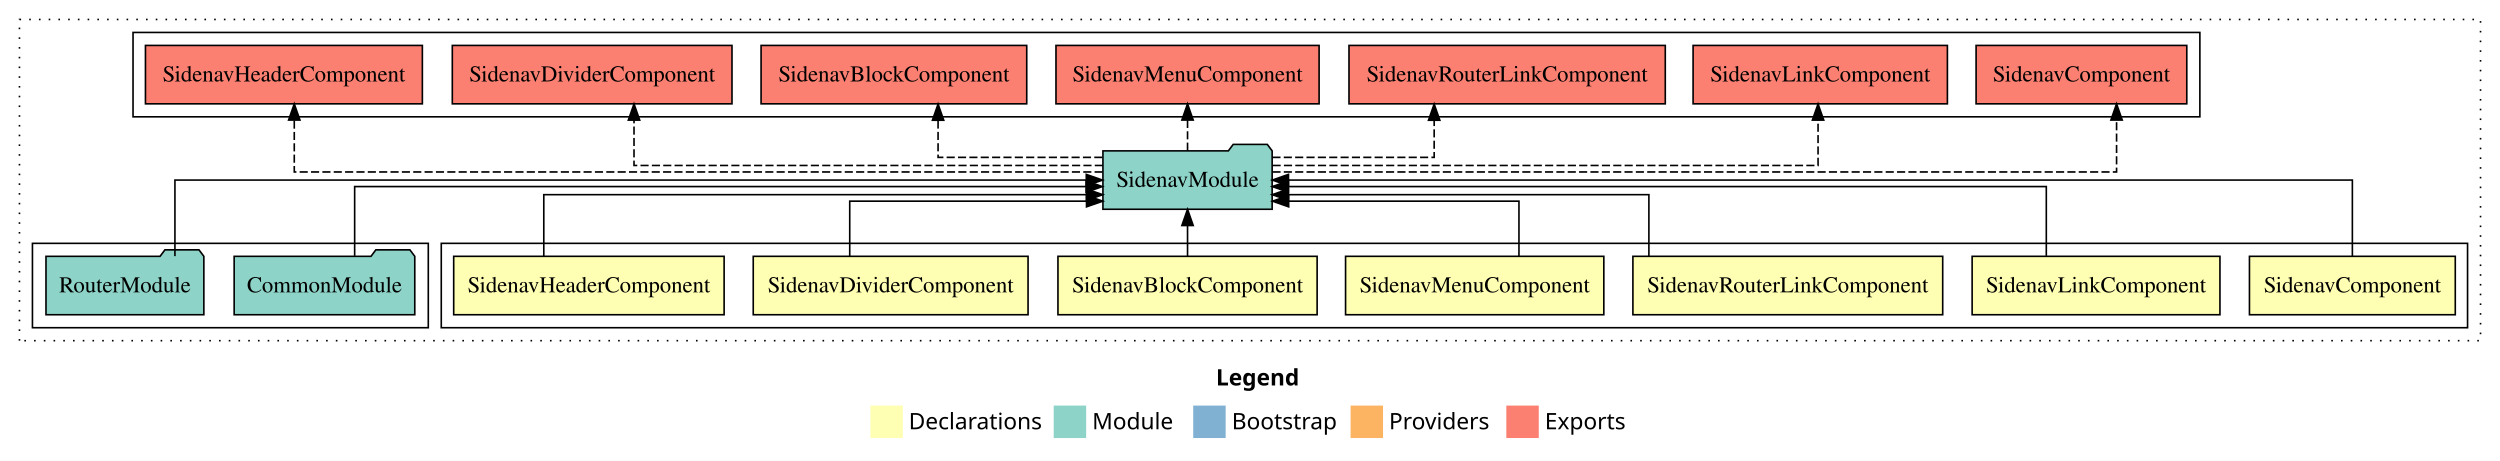
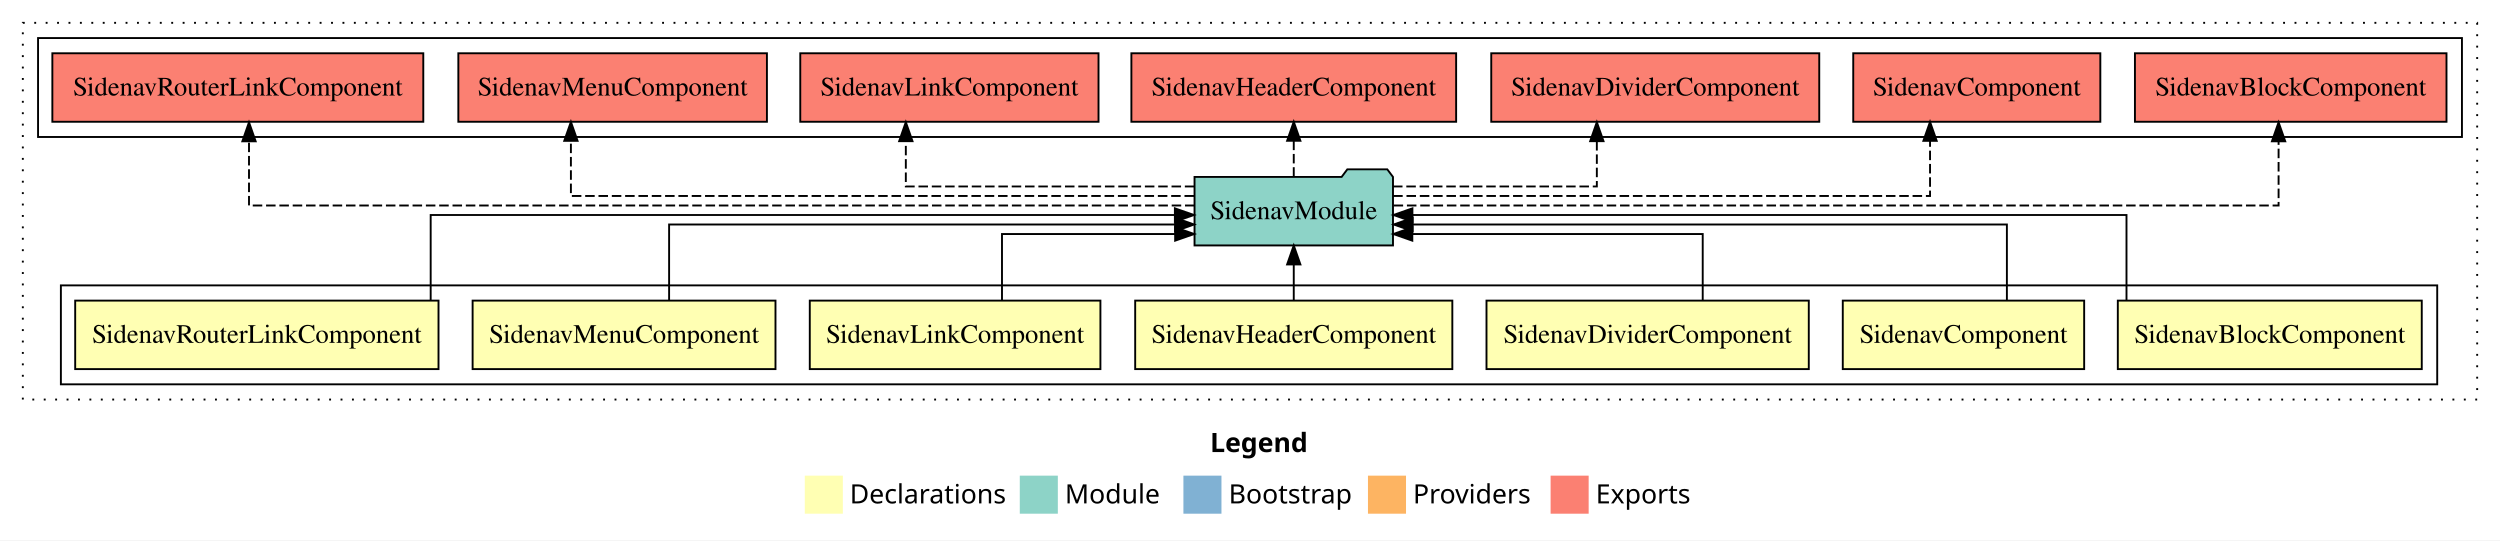
- <svg xmlns="http://www.w3.org/2000/svg" width="1541pt" height="284pt" viewBox="0.00 0.00 1541.00 284.00">
+ <svg xmlns="http://www.w3.org/2000/svg" width="1314pt" height="284pt" viewBox="0.00 0.00 1314.00 284.00">
  <g id="graph0" class="graph" transform="scale(1 1) rotate(0) translate(4 280)">
-     <polygon fill="#ffffff" stroke="transparent" points="-4,4 -4,-280 1537,-280 1537,4 -4,4" />
-     <text text-anchor="start" x="745.509" y="-42.4" font-family="sans-serif" font-weight="bold" font-size="14.00" fill="#000000">Legend</text>
-     <polygon fill="#ffffb3" stroke="transparent" points="532.5,-10 532.5,-30 552.5,-30 552.5,-10 532.5,-10" />
-     <text text-anchor="start" x="556.129" y="-15.4" font-family="sans-serif" font-size="14.00" fill="#000000">  Declarations</text>
-     <polygon fill="#8dd3c7" stroke="transparent" points="645.5,-10 645.5,-30 665.5,-30 665.5,-10 645.5,-10" />
-     <text text-anchor="start" x="669.225" y="-15.4" font-family="sans-serif" font-size="14.00" fill="#000000">  Module</text>
-     <polygon fill="#80b1d3" stroke="transparent" points="731.5,-10 731.5,-30 751.5,-30 751.5,-10 731.5,-10" />
-     <text text-anchor="start" x="755.281" y="-15.4" font-family="sans-serif" font-size="14.00" fill="#000000">  Bootstrap</text>
-     <polygon fill="#fdb462" stroke="transparent" points="828.5,-10 828.5,-30 848.5,-30 848.5,-10 828.5,-10" />
-     <text text-anchor="start" x="852.173" y="-15.4" font-family="sans-serif" font-size="14.00" fill="#000000">  Providers</text>
-     <polygon fill="#fb8072" stroke="transparent" points="924.5,-10 924.5,-30 944.5,-30 944.5,-10 924.5,-10" />
-     <text text-anchor="start" x="948.226" y="-15.4" font-family="sans-serif" font-size="14.00" fill="#000000">  Exports</text>
+     <polygon fill="#ffffff" stroke="transparent" points="-4,4 -4,-280 1310,-280 1310,4 -4,4" />
+     <text text-anchor="start" x="632.009" y="-42.4" font-family="sans-serif" font-weight="bold" font-size="14.00" fill="#000000">Legend</text>
+     <polygon fill="#ffffb3" stroke="transparent" points="419,-10 419,-30 439,-30 439,-10 419,-10" />
+     <text text-anchor="start" x="442.629" y="-15.4" font-family="sans-serif" font-size="14.00" fill="#000000">  Declarations</text>
+     <polygon fill="#8dd3c7" stroke="transparent" points="532,-10 532,-30 552,-30 552,-10 532,-10" />
+     <text text-anchor="start" x="555.725" y="-15.4" font-family="sans-serif" font-size="14.00" fill="#000000">  Module</text>
+     <polygon fill="#80b1d3" stroke="transparent" points="618,-10 618,-30 638,-30 638,-10 618,-10" />
+     <text text-anchor="start" x="641.781" y="-15.4" font-family="sans-serif" font-size="14.00" fill="#000000">  Bootstrap</text>
+     <polygon fill="#fdb462" stroke="transparent" points="715,-10 715,-30 735,-30 735,-10 715,-10" />
+     <text text-anchor="start" x="738.673" y="-15.4" font-family="sans-serif" font-size="14.00" fill="#000000">  Providers</text>
+     <polygon fill="#fb8072" stroke="transparent" points="811,-10 811,-30 831,-30 831,-10 811,-10" />
+     <text text-anchor="start" x="834.726" y="-15.4" font-family="sans-serif" font-size="14.00" fill="#000000">  Exports</text>
    <g id="clust1" class="cluster">
-       <polygon fill="none" stroke="#000000" stroke-dasharray="1,5" points="8,-70 8,-268 1525,-268 1525,-70 8,-70" />
+       <polygon fill="none" stroke="#000000" stroke-dasharray="1,5" points="8,-70 8,-268 1298,-268 1298,-70 8,-70" />
    </g>
    <g id="clust2" class="cluster">
-       <polygon fill="none" stroke="#000000" points="268,-78 268,-130 1517,-130 1517,-78 268,-78" />
-     </g>
-     <g id="clust10" class="cluster">
-       <polygon fill="none" stroke="#000000" points="16,-78 16,-130 260,-130 260,-78 16,-78" />
+       <polygon fill="none" stroke="#000000" points="28,-78 28,-130 1277,-130 1277,-78 28,-78" />
    </g>
    <g id="clust11" class="cluster">
-       <polygon fill="none" stroke="#000000" points="78,-208 78,-260 1352,-260 1352,-208 78,-208" />
+       <polygon fill="none" stroke="#000000" points="16,-208 16,-260 1290,-260 1290,-208 16,-208" />
    </g>
    <g id="node1" class="node">
-       <polygon fill="#ffffb3" stroke="#000000" points="1509.436,-122 1382.564,-122 1382.564,-86 1509.436,-86 1509.436,-122" />
-       <text text-anchor="middle" x="1446" y="-99.8" font-family="Times,serif" font-size="14.00" fill="#000000">SidenavComponent</text>
+       <polygon fill="#ffffb3" stroke="#000000" points="1268.877,-122 1109.123,-122 1109.123,-86 1268.877,-86 1268.877,-122" />
+       <text text-anchor="middle" x="1189" y="-99.8" font-family="Times,serif" font-size="14.00" fill="#000000">SidenavBlockComponent</text>
    </g>
    <g id="node8" class="node">
-       <polygon fill="#8dd3c7" stroke="#000000" points="780.153,-187 777.153,-191 756.153,-191 753.153,-187 675.847,-187 675.847,-151 780.153,-151 780.153,-187" />
-       <text text-anchor="middle" x="728" y="-164.8" font-family="Times,serif" font-size="14.00" fill="#000000">SidenavModule</text>
+       <polygon fill="#8dd3c7" stroke="#000000" points="728.153,-187 725.153,-191 704.153,-191 701.153,-187 623.847,-187 623.847,-151 728.153,-151 728.153,-187" />
+       <text text-anchor="middle" x="676" y="-164.8" font-family="Times,serif" font-size="14.00" fill="#000000">SidenavModule</text>
    </g>
    <g id="edge1" class="edge">
-       <path fill="none" stroke="#000000" d="M1446,-122.106C1446,-141.339 1446,-169 1446,-169 1446,-169 790.215,-169 790.215,-169" />
-       <polygon fill="#000000" stroke="#000000" points="790.215,-165.5 780.215,-169 790.215,-172.5 790.215,-165.5" />
+       <path fill="none" stroke="#000000" d="M1113.687,-122.222C1113.687,-140.828 1113.687,-167 1113.687,-167 1113.687,-167 738.361,-167 738.361,-167" />
+       <polygon fill="#000000" stroke="#000000" points="738.361,-163.5 728.361,-167 738.361,-170.5 738.361,-163.5" />
    </g>
    <g id="node2" class="node">
-       <polygon fill="#ffffb3" stroke="#000000" points="1364.378,-122 1211.622,-122 1211.622,-86 1364.378,-86 1364.378,-122" />
-       <text text-anchor="middle" x="1288" y="-99.8" font-family="Times,serif" font-size="14.00" fill="#000000">SidenavLinkComponent</text>
+       <polygon fill="#ffffb3" stroke="#000000" points="1091.436,-122 964.564,-122 964.564,-86 1091.436,-86 1091.436,-122" />
+       <text text-anchor="middle" x="1028" y="-99.8" font-family="Times,serif" font-size="14.00" fill="#000000">SidenavComponent</text>
    </g>
    <g id="edge2" class="edge">
-       <path fill="none" stroke="#000000" d="M1257.344,-122.302C1257.344,-140.27 1257.344,-165 1257.344,-165 1257.344,-165 790.204,-165 790.204,-165" />
-       <polygon fill="#000000" stroke="#000000" points="790.204,-161.5 780.204,-165 790.204,-168.5 790.204,-161.5" />
+       <path fill="none" stroke="#000000" d="M1050.822,-122.034C1050.822,-139.06 1050.822,-162 1050.822,-162 1050.822,-162 738.512,-162 738.512,-162" />
+       <polygon fill="#000000" stroke="#000000" points="738.512,-158.5 728.512,-162 738.512,-165.5 738.512,-158.5" />
    </g>
    <g id="node3" class="node">
-       <polygon fill="#ffffb3" stroke="#000000" points="1193.48,-122 1002.52,-122 1002.52,-86 1193.48,-86 1193.48,-122" />
-       <text text-anchor="middle" x="1098" y="-99.8" font-family="Times,serif" font-size="14.00" fill="#000000">SidenavRouterLinkComponent</text>
+       <polygon fill="#ffffb3" stroke="#000000" points="946.698,-122 777.302,-122 777.302,-86 946.698,-86 946.698,-122" />
+       <text text-anchor="middle" x="862" y="-99.8" font-family="Times,serif" font-size="14.00" fill="#000000">SidenavDividerComponent</text>
    </g>
    <g id="edge3" class="edge">
-       <path fill="none" stroke="#000000" d="M1012.375,-122.027C1012.375,-138.398 1012.375,-160 1012.375,-160 1012.375,-160 790.159,-160 790.159,-160" />
-       <polygon fill="#000000" stroke="#000000" points="790.159,-156.5 780.159,-160 790.159,-163.5 790.159,-156.5" />
+       <path fill="none" stroke="#000000" d="M890.95,-122.24C890.95,-137.571 890.95,-157 890.95,-157 890.95,-157 738.308,-157 738.308,-157" />
+       <polygon fill="#000000" stroke="#000000" points="738.308,-153.5 728.308,-157 738.308,-160.5 738.308,-153.5" />
    </g>
    <g id="node4" class="node">
-       <polygon fill="#ffffb3" stroke="#000000" points="984.594,-122 825.406,-122 825.406,-86 984.594,-86 984.594,-122" />
-       <text text-anchor="middle" x="905" y="-99.8" font-family="Times,serif" font-size="14.00" fill="#000000">SidenavMenuComponent</text>
+       <polygon fill="#ffffb3" stroke="#000000" points="759.346,-122 592.654,-122 592.654,-86 759.346,-86 759.346,-122" />
+       <text text-anchor="middle" x="676" y="-99.8" font-family="Times,serif" font-size="14.00" fill="#000000">SidenavHeaderComponent</text>
    </g>
    <g id="edge4" class="edge">
-       <path fill="none" stroke="#000000" d="M932.285,-122.187C932.285,-137.182 932.285,-156 932.285,-156 932.285,-156 790.343,-156 790.343,-156" />
-       <polygon fill="#000000" stroke="#000000" points="790.343,-152.5 780.343,-156 790.343,-159.5 790.343,-152.5" />
+       <path fill="none" stroke="#000000" d="M676,-122.106C676,-122.106 676,-140.991 676,-140.991" />
+       <polygon fill="#000000" stroke="#000000" points="672.5,-140.991 676,-150.991 679.5,-140.991 672.5,-140.991" />
    </g>
    <g id="node5" class="node">
-       <polygon fill="#ffffb3" stroke="#000000" points="807.877,-122 648.123,-122 648.123,-86 807.877,-86 807.877,-122" />
-       <text text-anchor="middle" x="728" y="-99.8" font-family="Times,serif" font-size="14.00" fill="#000000">SidenavBlockComponent</text>
+       <polygon fill="#ffffb3" stroke="#000000" points="574.378,-122 421.622,-122 421.622,-86 574.378,-86 574.378,-122" />
+       <text text-anchor="middle" x="498" y="-99.8" font-family="Times,serif" font-size="14.00" fill="#000000">SidenavLinkComponent</text>
    </g>
    <g id="edge5" class="edge">
-       <path fill="none" stroke="#000000" d="M728,-122.106C728,-122.106 728,-140.991 728,-140.991" />
-       <polygon fill="#000000" stroke="#000000" points="724.5,-140.991 728,-150.991 731.5,-140.991 724.5,-140.991" />
+       <path fill="none" stroke="#000000" d="M522.646,-122.24C522.646,-137.571 522.646,-157 522.646,-157 522.646,-157 613.653,-157 613.653,-157" />
+       <polygon fill="#000000" stroke="#000000" points="613.653,-160.5 623.653,-157 613.653,-153.5 613.653,-160.5" />
    </g>
    <g id="node6" class="node">
-       <polygon fill="#ffffb3" stroke="#000000" points="629.698,-122 460.302,-122 460.302,-86 629.698,-86 629.698,-122" />
-       <text text-anchor="middle" x="545" y="-99.8" font-family="Times,serif" font-size="14.00" fill="#000000">SidenavDividerComponent</text>
+       <polygon fill="#ffffb3" stroke="#000000" points="403.594,-122 244.406,-122 244.406,-86 403.594,-86 403.594,-122" />
+       <text text-anchor="middle" x="324" y="-99.8" font-family="Times,serif" font-size="14.00" fill="#000000">SidenavMenuComponent</text>
    </g>
    <g id="edge6" class="edge">
-       <path fill="none" stroke="#000000" d="M519.771,-122.187C519.771,-137.182 519.771,-156 519.771,-156 519.771,-156 665.724,-156 665.724,-156" />
-       <polygon fill="#000000" stroke="#000000" points="665.724,-159.5 675.724,-156 665.724,-152.5 665.724,-159.5" />
+       <path fill="none" stroke="#000000" d="M347.682,-122.034C347.682,-139.06 347.682,-162 347.682,-162 347.682,-162 613.614,-162 613.614,-162" />
+       <polygon fill="#000000" stroke="#000000" points="613.614,-165.5 623.614,-162 613.614,-158.5 613.614,-165.5" />
    </g>
    <g id="node7" class="node">
-       <polygon fill="#ffffb3" stroke="#000000" points="442.346,-122 275.654,-122 275.654,-86 442.346,-86 442.346,-122" />
-       <text text-anchor="middle" x="359" y="-99.8" font-family="Times,serif" font-size="14.00" fill="#000000">SidenavHeaderComponent</text>
+       <polygon fill="#ffffb3" stroke="#000000" points="226.48,-122 35.52,-122 35.52,-86 226.48,-86 226.48,-122" />
+       <text text-anchor="middle" x="131" y="-99.8" font-family="Times,serif" font-size="14.00" fill="#000000">SidenavRouterLinkComponent</text>
    </g>
    <g id="edge7" class="edge">
-       <path fill="none" stroke="#000000" d="M331.192,-122.027C331.192,-138.398 331.192,-160 331.192,-160 331.192,-160 665.716,-160 665.716,-160" />
-       <polygon fill="#000000" stroke="#000000" points="665.716,-163.5 675.716,-160 665.716,-156.5 665.716,-163.5" />
+       <path fill="none" stroke="#000000" d="M222.365,-122.222C222.365,-140.828 222.365,-167 222.365,-167 222.365,-167 613.519,-167 613.519,-167" />
+       <polygon fill="#000000" stroke="#000000" points="613.519,-170.5 623.519,-167 613.519,-163.5 613.519,-170.5" />
+     </g>
+     <g id="node9" class="node">
+       <polygon fill="#fb8072" stroke="#000000" points="1281.877,-252 1118.123,-252 1118.123,-216 1281.877,-216 1281.877,-252" />
+       <text text-anchor="middle" x="1200" y="-229.8" font-family="Times,serif" font-size="14.00" fill="#000000">SidenavBlockComponent </text>
+     </g>
+     <g id="edge8" class="edge">
+       <path fill="none" stroke="#000000" stroke-dasharray="5,2" d="M728.481,-172C860.077,-172 1193.625,-172 1193.625,-172 1193.625,-172 1193.625,-205.733 1193.625,-205.733" />
+       <polygon fill="#000000" stroke="#000000" points="1190.125,-205.733 1193.625,-215.733 1197.125,-205.733 1190.125,-205.733" />
+     </g>
+     <g id="node10" class="node">
+       <polygon fill="#fb8072" stroke="#000000" points="1099.935,-252 970.065,-252 970.065,-216 1099.935,-216 1099.935,-252" />
+       <text text-anchor="middle" x="1035" y="-229.8" font-family="Times,serif" font-size="14.00" fill="#000000">SidenavComponent </text>
+     </g>
+     <g id="edge9" class="edge">
+       <path fill="none" stroke="#000000" stroke-dasharray="5,2" d="M728.254,-177C822.312,-177 1010.428,-177 1010.428,-177 1010.428,-177 1010.428,-205.965 1010.428,-205.965" />
+       <polygon fill="#000000" stroke="#000000" points="1006.928,-205.965 1010.428,-215.965 1013.928,-205.965 1006.928,-205.965" />
    </g>
    <g id="node11" class="node">
-       <polygon fill="#fb8072" stroke="#000000" points="1343.935,-252 1214.065,-252 1214.065,-216 1343.935,-216 1343.935,-252" />
-       <text text-anchor="middle" x="1279" y="-229.8" font-family="Times,serif" font-size="14.00" fill="#000000">SidenavComponent </text>
+       <polygon fill="#fb8072" stroke="#000000" points="952.198,-252 779.802,-252 779.802,-216 952.198,-216 952.198,-252" />
+       <text text-anchor="middle" x="866" y="-229.8" font-family="Times,serif" font-size="14.00" fill="#000000">SidenavDividerComponent </text>
    </g>
    <g id="edge10" class="edge">
-       <path fill="none" stroke="#000000" stroke-dasharray="5,2" d="M780.337,-174C921.704,-174 1300.656,-174 1300.656,-174 1300.656,-174 1300.656,-205.998 1300.656,-205.998" />
-       <polygon fill="#000000" stroke="#000000" points="1297.156,-205.998 1300.656,-215.998 1304.156,-205.998 1297.156,-205.998" />
+       <path fill="none" stroke="#000000" stroke-dasharray="5,2" d="M728.161,-182C774.62,-182 835.3,-182 835.3,-182 835.3,-182 835.3,-205.813 835.3,-205.813" />
+       <polygon fill="#000000" stroke="#000000" points="831.801,-205.813 835.3,-215.813 838.801,-205.813 831.801,-205.813" />
    </g>
    <g id="node12" class="node">
-       <polygon fill="#fb8072" stroke="#000000" points="1196.379,-252 1039.621,-252 1039.621,-216 1196.379,-216 1196.379,-252" />
-       <text text-anchor="middle" x="1118" y="-229.8" font-family="Times,serif" font-size="14.00" fill="#000000">SidenavLinkComponent </text>
+       <polygon fill="#fb8072" stroke="#000000" points="761.346,-252 590.654,-252 590.654,-216 761.346,-216 761.346,-252" />
+       <text text-anchor="middle" x="676" y="-229.8" font-family="Times,serif" font-size="14.00" fill="#000000">SidenavHeaderComponent </text>
    </g>
    <g id="edge11" class="edge">
-       <path fill="none" stroke="#000000" stroke-dasharray="5,2" d="M780.415,-178C886.5,-178 1116.651,-178 1116.651,-178 1116.651,-178 1116.651,-205.973 1116.651,-205.973" />
-       <polygon fill="#000000" stroke="#000000" points="1113.151,-205.973 1116.651,-215.973 1120.151,-205.973 1113.151,-205.973" />
+       <path fill="none" stroke="#000000" stroke-dasharray="5,2" d="M676,-187.106C676,-187.106 676,-205.991 676,-205.991" />
+       <polygon fill="#000000" stroke="#000000" points="672.5,-205.991 676,-215.991 679.5,-205.991 672.5,-205.991" />
    </g>
    <g id="node13" class="node">
-       <polygon fill="#fb8072" stroke="#000000" points="1022.481,-252 827.519,-252 827.519,-216 1022.481,-216 1022.481,-252" />
-       <text text-anchor="middle" x="925" y="-229.8" font-family="Times,serif" font-size="14.00" fill="#000000">SidenavRouterLinkComponent </text>
+       <polygon fill="#fb8072" stroke="#000000" points="573.379,-252 416.622,-252 416.622,-216 573.379,-216 573.379,-252" />
+       <text text-anchor="middle" x="495" y="-229.8" font-family="Times,serif" font-size="14.00" fill="#000000">SidenavLinkComponent </text>
    </g>
    <g id="edge12" class="edge">
-       <path fill="none" stroke="#000000" stroke-dasharray="5,2" d="M780.317,-183C824.292,-183 880.022,-183 880.022,-183 880.022,-183 880.022,-205.876 880.022,-205.876" />
-       <polygon fill="#000000" stroke="#000000" points="876.522,-205.876 880.022,-215.876 883.522,-205.876 876.522,-205.876" />
+       <path fill="none" stroke="#000000" stroke-dasharray="5,2" d="M623.756,-182C563.345,-182 472.104,-182 472.104,-182 472.104,-182 472.104,-205.813 472.104,-205.813" />
+       <polygon fill="#000000" stroke="#000000" points="468.604,-205.813 472.104,-215.813 475.604,-205.813 468.604,-205.813" />
    </g>
    <g id="node14" class="node">
-       <polygon fill="#fb8072" stroke="#000000" points="809.095,-252 646.905,-252 646.905,-216 809.095,-216 809.095,-252" />
-       <text text-anchor="middle" x="728" y="-229.8" font-family="Times,serif" font-size="14.00" fill="#000000">SidenavMenuComponent </text>
+       <polygon fill="#fb8072" stroke="#000000" points="399.094,-252 236.905,-252 236.905,-216 399.094,-216 399.094,-252" />
+       <text text-anchor="middle" x="318" y="-229.8" font-family="Times,serif" font-size="14.00" fill="#000000">SidenavMenuComponent </text>
    </g>
    <g id="edge13" class="edge">
-       <path fill="none" stroke="#000000" stroke-dasharray="5,2" d="M728,-187.106C728,-187.106 728,-205.991 728,-205.991" />
-       <polygon fill="#000000" stroke="#000000" points="724.5,-205.991 728,-215.991 731.5,-205.991 724.5,-205.991" />
+       <path fill="none" stroke="#000000" stroke-dasharray="5,2" d="M623.571,-177C519.346,-177 296.068,-177 296.068,-177 296.068,-177 296.068,-205.965 296.068,-205.965" />
+       <polygon fill="#000000" stroke="#000000" points="292.568,-205.965 296.068,-215.965 299.568,-205.965 292.568,-205.965" />
    </g>
    <g id="node15" class="node">
-       <polygon fill="#fb8072" stroke="#000000" points="628.877,-252 465.123,-252 465.123,-216 628.877,-216 628.877,-252" />
-       <text text-anchor="middle" x="547" y="-229.8" font-family="Times,serif" font-size="14.00" fill="#000000">SidenavBlockComponent </text>
+       <polygon fill="#fb8072" stroke="#000000" points="218.481,-252 23.519,-252 23.519,-216 218.481,-216 218.481,-252" />
+       <text text-anchor="middle" x="121" y="-229.8" font-family="Times,serif" font-size="14.00" fill="#000000">SidenavRouterLinkComponent </text>
    </g>
    <g id="edge14" class="edge">
-       <path fill="none" stroke="#000000" stroke-dasharray="5,2" d="M675.511,-183C630.965,-183 574.229,-183 574.229,-183 574.229,-183 574.229,-205.876 574.229,-205.876" />
-       <polygon fill="#000000" stroke="#000000" points="570.73,-205.876 574.229,-215.876 577.73,-205.876 570.73,-205.876" />
-     </g>
-     <g id="node16" class="node">
-       <polygon fill="#fb8072" stroke="#000000" points="447.198,-252 274.802,-252 274.802,-216 447.198,-216 447.198,-252" />
-       <text text-anchor="middle" x="361" y="-229.8" font-family="Times,serif" font-size="14.00" fill="#000000">SidenavDividerComponent </text>
-     </g>
-     <g id="edge15" class="edge">
-       <path fill="none" stroke="#000000" stroke-dasharray="5,2" d="M675.809,-178C580.231,-178 386.808,-178 386.808,-178 386.808,-178 386.808,-205.973 386.808,-205.973" />
-       <polygon fill="#000000" stroke="#000000" points="383.308,-205.973 386.808,-215.973 390.308,-205.973 383.308,-205.973" />
-     </g>
-     <g id="node17" class="node">
-       <polygon fill="#fb8072" stroke="#000000" points="256.346,-252 85.654,-252 85.654,-216 256.346,-216 256.346,-252" />
-       <text text-anchor="middle" x="171" y="-229.8" font-family="Times,serif" font-size="14.00" fill="#000000">SidenavHeaderComponent </text>
-     </g>
-     <g id="edge16" class="edge">
-       <path fill="none" stroke="#000000" stroke-dasharray="5,2" d="M675.703,-174C538.262,-174 177.389,-174 177.389,-174 177.389,-174 177.389,-205.998 177.389,-205.998" />
-       <polygon fill="#000000" stroke="#000000" points="173.889,-205.998 177.389,-215.998 180.889,-205.998 173.889,-205.998" />
-     </g>
-     <g id="node9" class="node">
-       <polygon fill="#8dd3c7" stroke="#000000" points="251.668,-122 248.668,-126 227.668,-126 224.668,-122 140.332,-122 140.332,-86 251.668,-86 251.668,-122" />
-       <text text-anchor="middle" x="196" y="-99.8" font-family="Times,serif" font-size="14.00" fill="#000000">CommonModule</text>
-     </g>
-     <g id="edge8" class="edge">
-       <path fill="none" stroke="#000000" d="M214.611,-122.302C214.611,-140.27 214.611,-165 214.611,-165 214.611,-165 665.471,-165 665.471,-165" />
-       <polygon fill="#000000" stroke="#000000" points="665.471,-168.5 675.471,-165 665.471,-161.5 665.471,-168.5" />
-     </g>
-     <g id="node10" class="node">
-       <polygon fill="#8dd3c7" stroke="#000000" points="121.653,-122 118.653,-126 97.653,-126 94.653,-122 24.347,-122 24.347,-86 121.653,-86 121.653,-122" />
-       <text text-anchor="middle" x="73" y="-99.8" font-family="Times,serif" font-size="14.00" fill="#000000">RouterModule</text>
-     </g>
-     <g id="edge9" class="edge">
-       <path fill="none" stroke="#000000" d="M103.827,-122.106C103.827,-141.339 103.827,-169 103.827,-169 103.827,-169 665.589,-169 665.589,-169" />
-       <polygon fill="#000000" stroke="#000000" points="665.589,-172.5 675.589,-169 665.589,-165.5 665.589,-172.5" />
+       <path fill="none" stroke="#000000" stroke-dasharray="5,2" d="M623.845,-172C486.774,-172 126.875,-172 126.875,-172 126.875,-172 126.875,-205.733 126.875,-205.733" />
+       <polygon fill="#000000" stroke="#000000" points="123.375,-205.733 126.875,-215.733 130.375,-205.733 123.375,-205.733" />
    </g>
  </g>
</svg>
